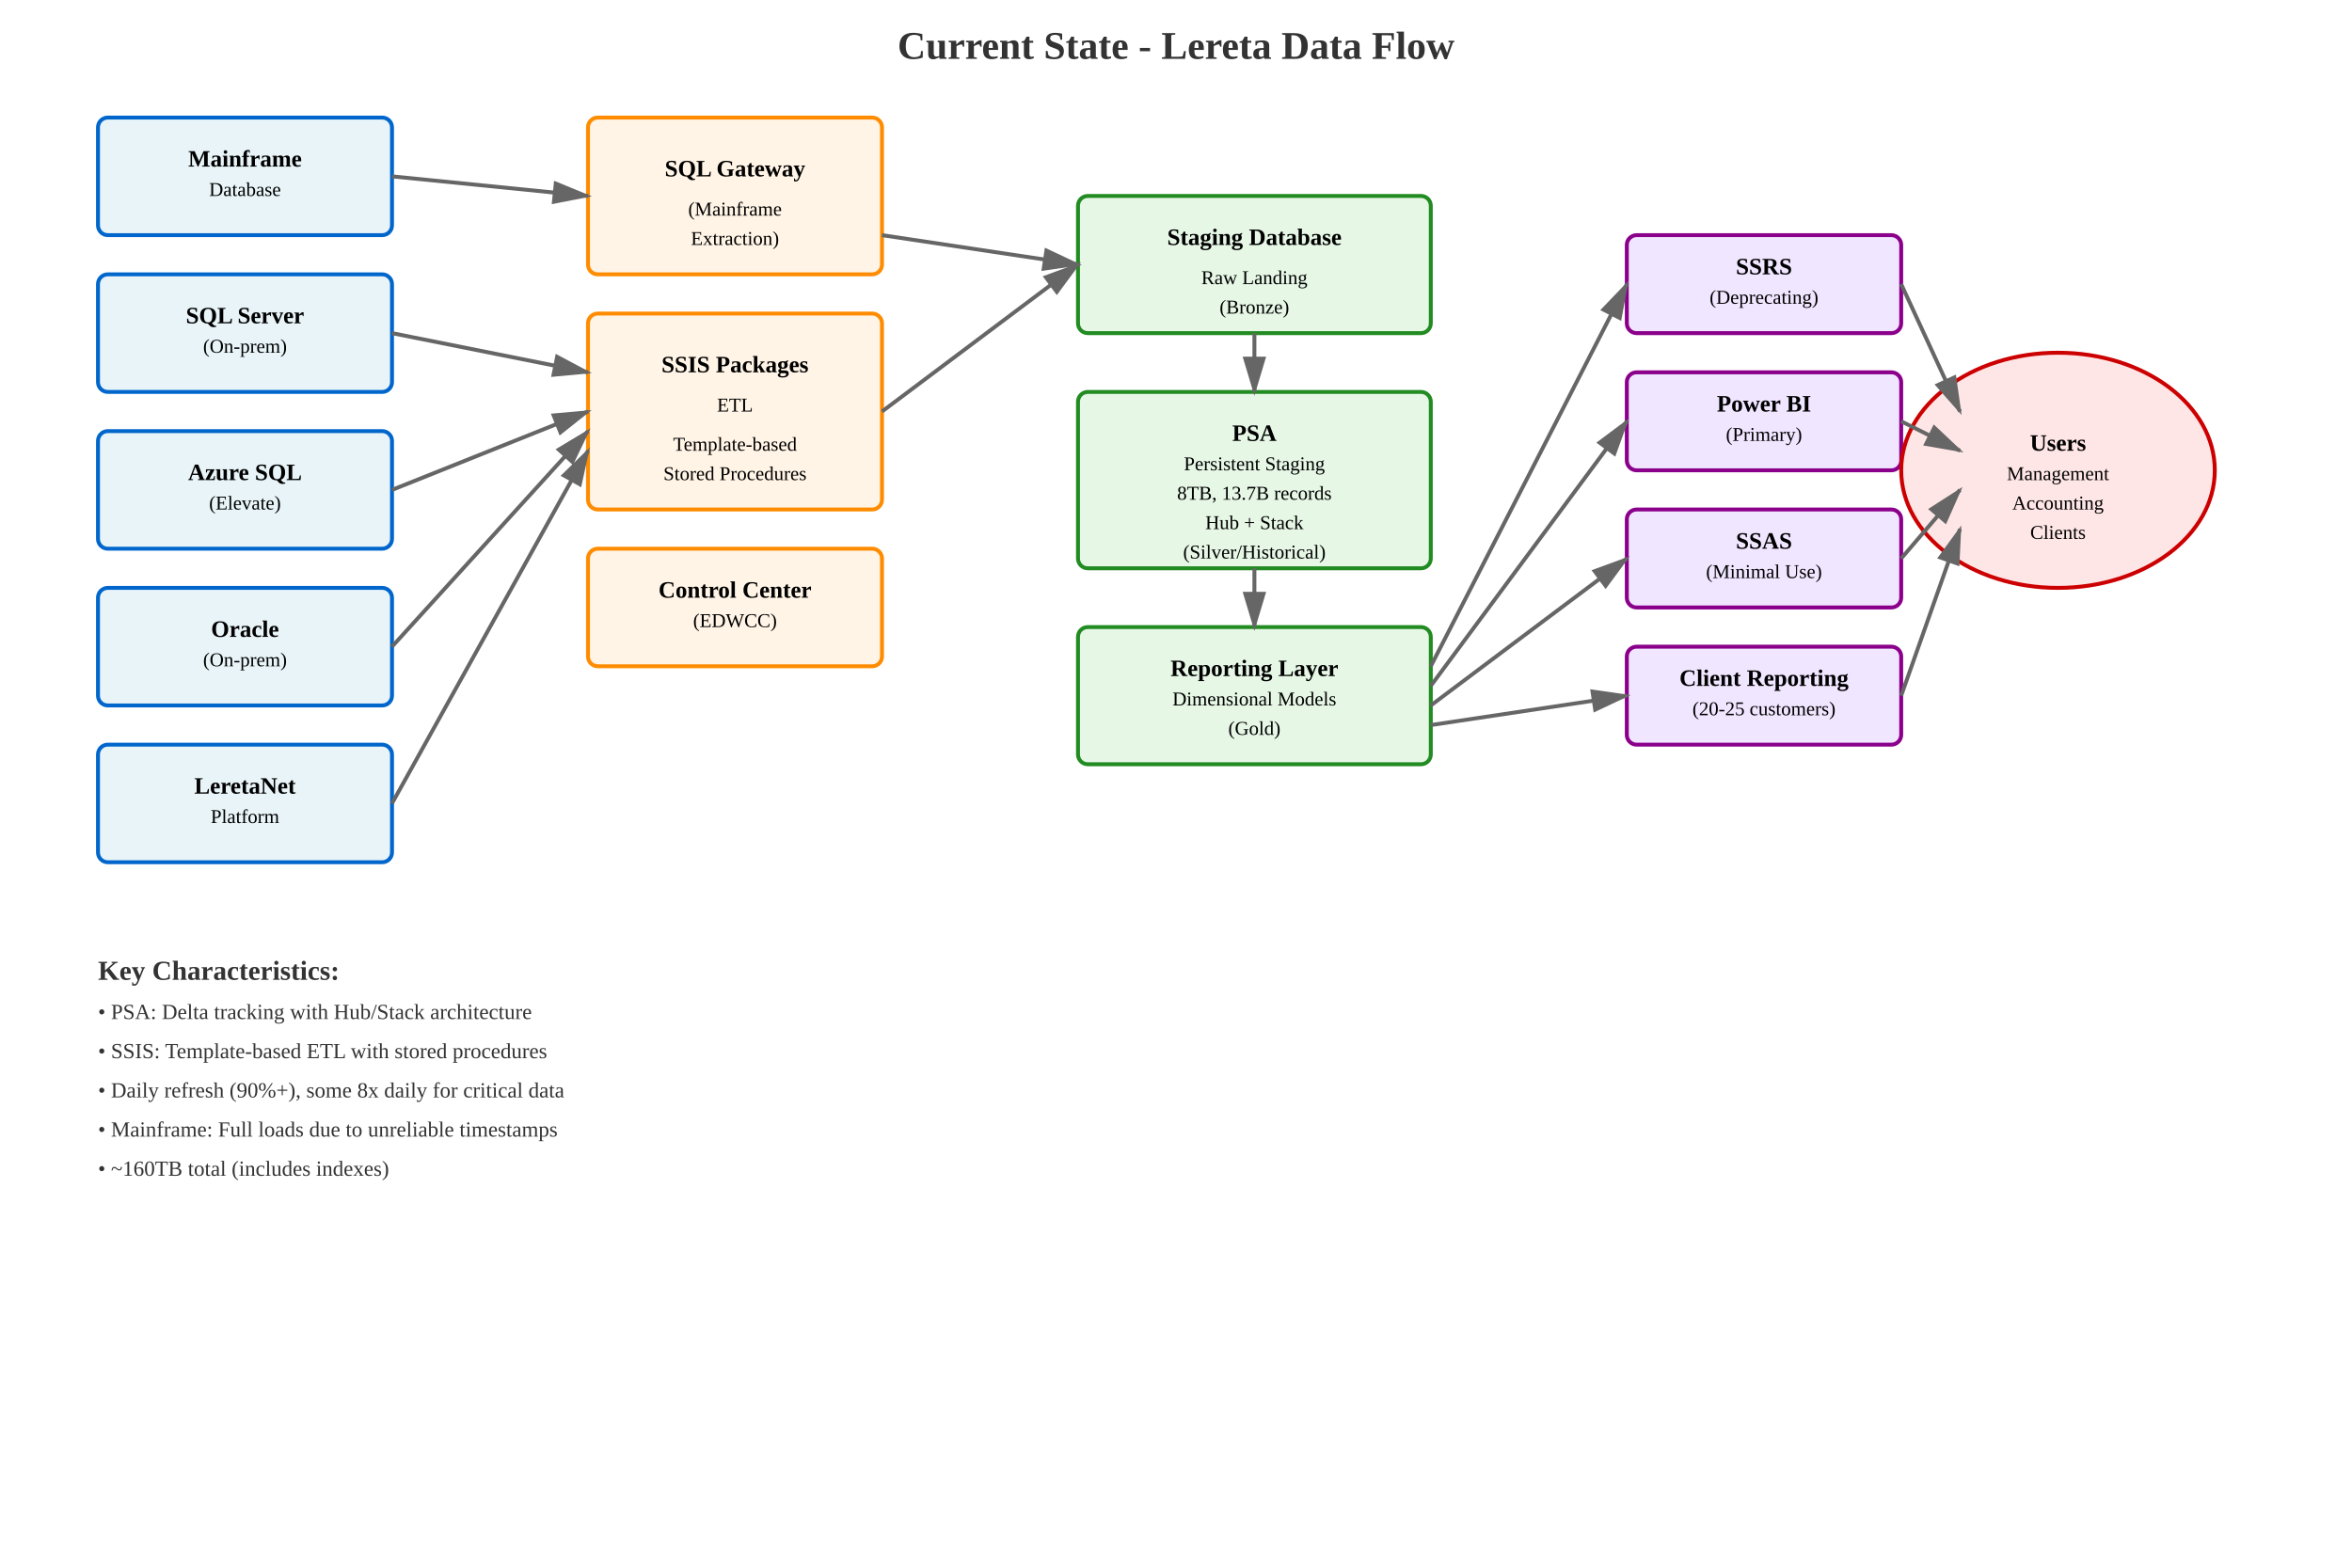
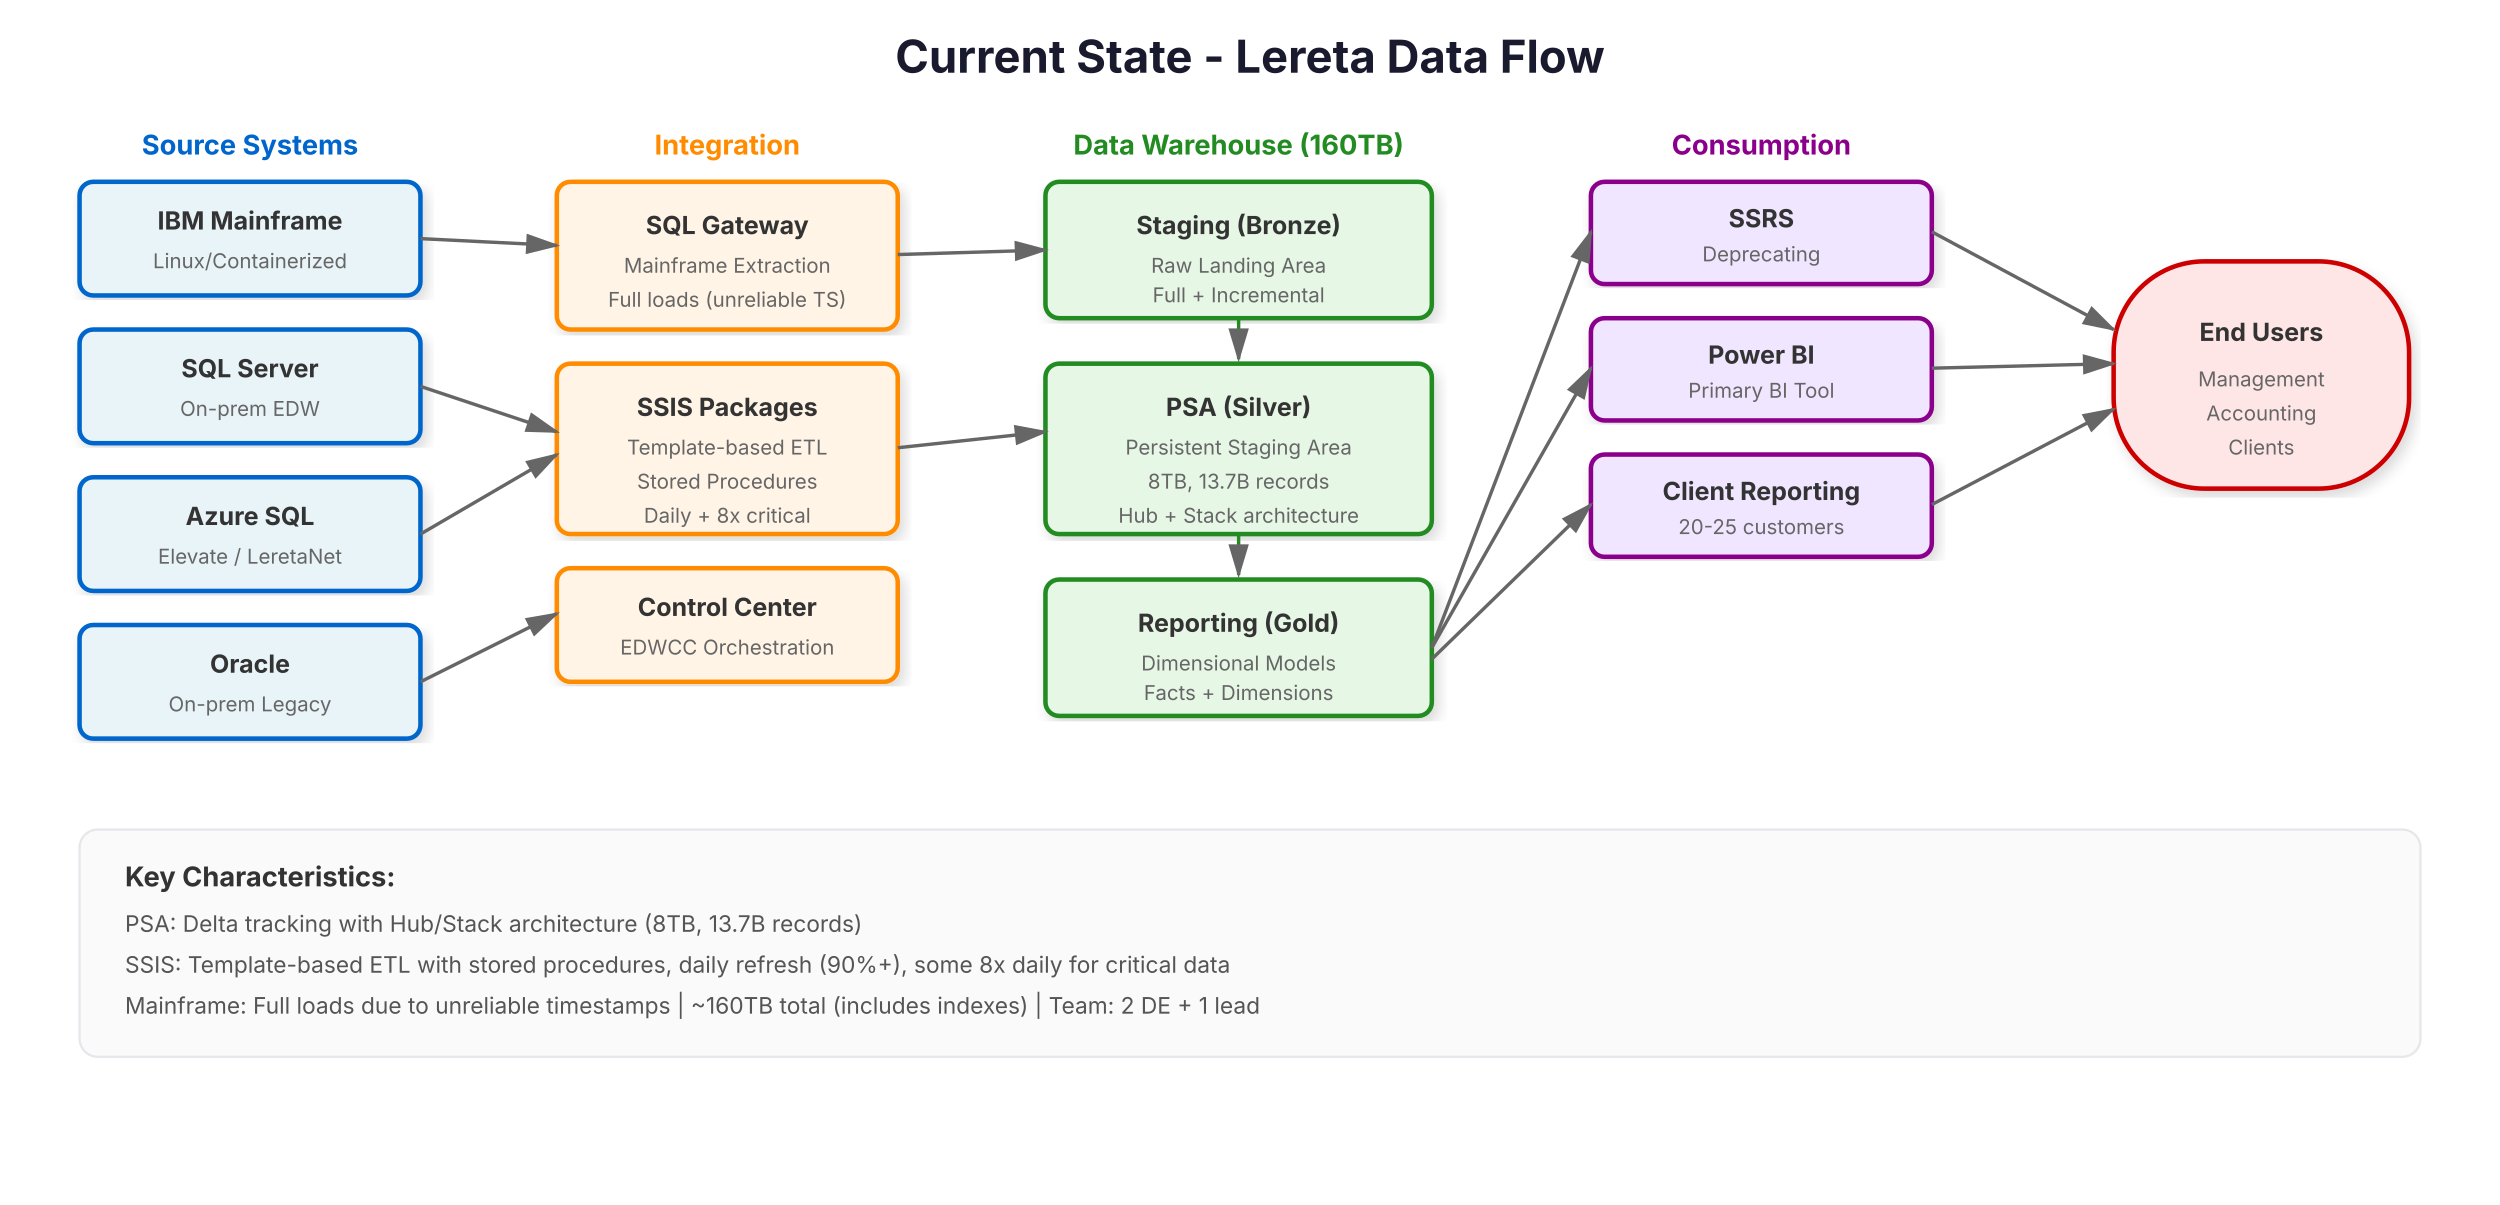
- <svg xmlns="http://www.w3.org/2000/svg" viewBox="0 0 1200 800">
-   <text x="600" y="30" font-size="20" font-weight="bold" text-anchor="middle" fill="#333">Current State - Lereta Data Flow</text>
-   <rect x="50" y="60" width="150" height="60" fill="#E8F4F8" stroke="#0066CC" stroke-width="2" rx="5" />
-   <text x="125" y="85" font-size="12" font-weight="bold" text-anchor="middle">Mainframe</text>
-   <text x="125" y="100" font-size="10" text-anchor="middle">Database</text>
-   <rect x="50" y="140" width="150" height="60" fill="#E8F4F8" stroke="#0066CC" stroke-width="2" rx="5" />
-   <text x="125" y="165" font-size="12" font-weight="bold" text-anchor="middle">SQL Server</text>
-   <text x="125" y="180" font-size="10" text-anchor="middle">(On-prem)</text>
-   <rect x="50" y="220" width="150" height="60" fill="#E8F4F8" stroke="#0066CC" stroke-width="2" rx="5" />
-   <text x="125" y="245" font-size="12" font-weight="bold" text-anchor="middle">Azure SQL</text>
-   <text x="125" y="260" font-size="10" text-anchor="middle">(Elevate)</text>
-   <rect x="50" y="300" width="150" height="60" fill="#E8F4F8" stroke="#0066CC" stroke-width="2" rx="5" />
-   <text x="125" y="325" font-size="12" font-weight="bold" text-anchor="middle">Oracle</text>
-   <text x="125" y="340" font-size="10" text-anchor="middle">(On-prem)</text>
-   <rect x="50" y="380" width="150" height="60" fill="#E8F4F8" stroke="#0066CC" stroke-width="2" rx="5" />
-   <text x="125" y="405" font-size="12" font-weight="bold" text-anchor="middle">LeretaNet</text>
-   <text x="125" y="420" font-size="10" text-anchor="middle">Platform</text>
-   <rect x="300" y="60" width="150" height="80" fill="#FFF4E6" stroke="#FF8C00" stroke-width="2" rx="5" />
-   <text x="375" y="90" font-size="12" font-weight="bold" text-anchor="middle">SQL Gateway</text>
-   <text x="375" y="110" font-size="10" text-anchor="middle">(Mainframe</text>
-   <text x="375" y="125" font-size="10" text-anchor="middle">Extraction)</text>
-   <rect x="300" y="160" width="150" height="100" fill="#FFF4E6" stroke="#FF8C00" stroke-width="2" rx="5" />
-   <text x="375" y="190" font-size="12" font-weight="bold" text-anchor="middle">SSIS Packages</text>
-   <text x="375" y="210" font-size="10" text-anchor="middle">ETL</text>
-   <text x="375" y="230" font-size="10" text-anchor="middle">Template-based</text>
-   <text x="375" y="245" font-size="10" text-anchor="middle">Stored Procedures</text>
-   <rect x="300" y="280" width="150" height="60" fill="#FFF4E6" stroke="#FF8C00" stroke-width="2" rx="5" />
-   <text x="375" y="305" font-size="12" font-weight="bold" text-anchor="middle">Control Center</text>
-   <text x="375" y="320" font-size="10" text-anchor="middle">(EDWCC)</text>
-   <rect x="550" y="100" width="180" height="70" fill="#E6F7E6" stroke="#228B22" stroke-width="2" rx="5" />
-   <text x="640" y="125" font-size="12" font-weight="bold" text-anchor="middle">Staging Database</text>
-   <text x="640" y="145" font-size="10" text-anchor="middle">Raw Landing</text>
-   <text x="640" y="160" font-size="10" text-anchor="middle">(Bronze)</text>
-   <rect x="550" y="200" width="180" height="90" fill="#E6F7E6" stroke="#228B22" stroke-width="2" rx="5" />
-   <text x="640" y="225" font-size="12" font-weight="bold" text-anchor="middle">PSA</text>
-   <text x="640" y="240" font-size="10" text-anchor="middle">Persistent Staging</text>
-   <text x="640" y="255" font-size="10" text-anchor="middle">8TB, 13.7B records</text>
-   <text x="640" y="270" font-size="10" text-anchor="middle">Hub + Stack</text>
-   <text x="640" y="285" font-size="10" text-anchor="middle">(Silver/Historical)</text>
-   <rect x="550" y="320" width="180" height="70" fill="#E6F7E6" stroke="#228B22" stroke-width="2" rx="5" />
-   <text x="640" y="345" font-size="12" font-weight="bold" text-anchor="middle">Reporting Layer</text>
-   <text x="640" y="360" font-size="10" text-anchor="middle">Dimensional Models</text>
-   <text x="640" y="375" font-size="10" text-anchor="middle">(Gold)</text>
-   <rect x="830" y="120" width="140" height="50" fill="#F0E6FF" stroke="#8B008B" stroke-width="2" rx="5" />
-   <text x="900" y="140" font-size="12" font-weight="bold" text-anchor="middle">SSRS</text>
-   <text x="900" y="155" font-size="10" text-anchor="middle">(Deprecating)</text>
-   <rect x="830" y="190" width="140" height="50" fill="#F0E6FF" stroke="#8B008B" stroke-width="2" rx="5" />
-   <text x="900" y="210" font-size="12" font-weight="bold" text-anchor="middle">Power BI</text>
-   <text x="900" y="225" font-size="10" text-anchor="middle">(Primary)</text>
-   <rect x="830" y="260" width="140" height="50" fill="#F0E6FF" stroke="#8B008B" stroke-width="2" rx="5" />
-   <text x="900" y="280" font-size="12" font-weight="bold" text-anchor="middle">SSAS</text>
-   <text x="900" y="295" font-size="10" text-anchor="middle">(Minimal Use)</text>
-   <rect x="830" y="330" width="140" height="50" fill="#F0E6FF" stroke="#8B008B" stroke-width="2" rx="5" />
-   <text x="900" y="350" font-size="12" font-weight="bold" text-anchor="middle">Client Reporting</text>
-   <text x="900" y="365" font-size="10" text-anchor="middle">(20-25 customers)</text>
-   <ellipse cx="1050" cy="240" rx="80" ry="60" fill="#FFE6E6" stroke="#CC0000" stroke-width="2" />
-   <text x="1050" y="230" font-size="12" font-weight="bold" text-anchor="middle">Users</text>
-   <text x="1050" y="245" font-size="10" text-anchor="middle">Management</text>
-   <text x="1050" y="260" font-size="10" text-anchor="middle">Accounting</text>
-   <text x="1050" y="275" font-size="10" text-anchor="middle">Clients</text>
+ <svg xmlns="http://www.w3.org/2000/svg" viewBox="0 0 1100 530">
  <defs>
+     <filter id="shadow" x="-4%" y="-4%" width="108%" height="108%">
+       <feDropShadow dx="2" dy="3" stdDeviation="3" flood-opacity="0.15" />
+     </filter>
    <marker id="arrowhead" markerWidth="10" markerHeight="10" refX="9" refY="3" orient="auto">
      <polygon points="0 0, 10 3, 0 6" fill="#666" />
    </marker>
  </defs>
-   <line x1="200" y1="90" x2="300" y2="100" stroke="#666" stroke-width="2" marker-end="url(#arrowhead)" />
-   <line x1="200" y1="170" x2="300" y2="190" stroke="#666" stroke-width="2" marker-end="url(#arrowhead)" />
-   <line x1="200" y1="250" x2="300" y2="210" stroke="#666" stroke-width="2" marker-end="url(#arrowhead)" />
-   <line x1="200" y1="330" x2="300" y2="220" stroke="#666" stroke-width="2" marker-end="url(#arrowhead)" />
-   <line x1="200" y1="410" x2="300" y2="230" stroke="#666" stroke-width="2" marker-end="url(#arrowhead)" />
-   <line x1="450" y1="120" x2="550" y2="135" stroke="#666" stroke-width="2" marker-end="url(#arrowhead)" />
-   <line x1="450" y1="210" x2="550" y2="135" stroke="#666" stroke-width="2" marker-end="url(#arrowhead)" />
-   <line x1="640" y1="170" x2="640" y2="200" stroke="#666" stroke-width="2" marker-end="url(#arrowhead)" />
-   <line x1="640" y1="290" x2="640" y2="320" stroke="#666" stroke-width="2" marker-end="url(#arrowhead)" />
-   <line x1="730" y1="340" x2="830" y2="145" stroke="#666" stroke-width="2" marker-end="url(#arrowhead)" />
-   <line x1="730" y1="350" x2="830" y2="215" stroke="#666" stroke-width="2" marker-end="url(#arrowhead)" />
-   <line x1="730" y1="360" x2="830" y2="285" stroke="#666" stroke-width="2" marker-end="url(#arrowhead)" />
-   <line x1="730" y1="370" x2="830" y2="355" stroke="#666" stroke-width="2" marker-end="url(#arrowhead)" />
-   <line x1="970" y1="145" x2="1000" y2="210" stroke="#666" stroke-width="2" marker-end="url(#arrowhead)" />
-   <line x1="970" y1="215" x2="1000" y2="230" stroke="#666" stroke-width="2" marker-end="url(#arrowhead)" />
-   <line x1="970" y1="285" x2="1000" y2="250" stroke="#666" stroke-width="2" marker-end="url(#arrowhead)" />
-   <line x1="970" y1="355" x2="1000" y2="270" stroke="#666" stroke-width="2" marker-end="url(#arrowhead)" />
-   <text x="50" y="500" font-size="14" font-weight="bold" fill="#333">Key Characteristics:</text>
-   <text x="50" y="520" font-size="11" fill="#333">• PSA: Delta tracking with Hub/Stack architecture</text>
-   <text x="50" y="540" font-size="11" fill="#333">• SSIS: Template-based ETL with stored procedures</text>
-   <text x="50" y="560" font-size="11" fill="#333">• Daily refresh (90%+), some 8x daily for critical data</text>
-   <text x="50" y="580" font-size="11" fill="#333">• Mainframe: Full loads due to unreliable timestamps</text>
-   <text x="50" y="600" font-size="11" fill="#333">• ~160TB total (includes indexes)</text>
+   <text x="550" y="32" font-family="Inter, Arial, sans-serif" font-size="20" font-weight="bold" text-anchor="middle" fill="#1a1a2e">Current State - Lereta Data Flow</text>
+   <text x="110" y="68" font-family="Inter, Arial, sans-serif" font-size="12" font-weight="bold" text-anchor="middle" fill="#0066CC">Source Systems</text>
+   <rect x="35" y="80" width="150" height="50" fill="#E8F4F8" stroke="#0066CC" stroke-width="2" rx="6" filter="url(#shadow)" />
+   <text x="110" y="101" font-family="Inter, Arial, sans-serif" font-size="11" font-weight="bold" text-anchor="middle" fill="#333">IBM Mainframe</text>
+   <text x="110" y="118" font-family="Inter, Arial, sans-serif" font-size="9" text-anchor="middle" fill="#666">Linux/Containerized</text>
+   <rect x="35" y="145" width="150" height="50" fill="#E8F4F8" stroke="#0066CC" stroke-width="2" rx="6" filter="url(#shadow)" />
+   <text x="110" y="166" font-family="Inter, Arial, sans-serif" font-size="11" font-weight="bold" text-anchor="middle" fill="#333">SQL Server</text>
+   <text x="110" y="183" font-family="Inter, Arial, sans-serif" font-size="9" text-anchor="middle" fill="#666">On-prem EDW</text>
+   <rect x="35" y="210" width="150" height="50" fill="#E8F4F8" stroke="#0066CC" stroke-width="2" rx="6" filter="url(#shadow)" />
+   <text x="110" y="231" font-family="Inter, Arial, sans-serif" font-size="11" font-weight="bold" text-anchor="middle" fill="#333">Azure SQL</text>
+   <text x="110" y="248" font-family="Inter, Arial, sans-serif" font-size="9" text-anchor="middle" fill="#666">Elevate / LeretaNet</text>
+   <rect x="35" y="275" width="150" height="50" fill="#E8F4F8" stroke="#0066CC" stroke-width="2" rx="6" filter="url(#shadow)" />
+   <text x="110" y="296" font-family="Inter, Arial, sans-serif" font-size="11" font-weight="bold" text-anchor="middle" fill="#333">Oracle</text>
+   <text x="110" y="313" font-family="Inter, Arial, sans-serif" font-size="9" text-anchor="middle" fill="#666">On-prem Legacy</text>
+   <text x="320" y="68" font-family="Inter, Arial, sans-serif" font-size="12" font-weight="bold" text-anchor="middle" fill="#FF8C00">Integration</text>
+   <rect x="245" y="80" width="150" height="65" fill="#FFF4E6" stroke="#FF8C00" stroke-width="2" rx="6" filter="url(#shadow)" />
+   <text x="320" y="103" font-family="Inter, Arial, sans-serif" font-size="11" font-weight="bold" text-anchor="middle" fill="#333">SQL Gateway</text>
+   <text x="320" y="120" font-family="Inter, Arial, sans-serif" font-size="9" text-anchor="middle" fill="#666">Mainframe Extraction</text>
+   <text x="320" y="135" font-family="Inter, Arial, sans-serif" font-size="9" text-anchor="middle" fill="#666">Full loads (unreliable TS)</text>
+   <rect x="245" y="160" width="150" height="75" fill="#FFF4E6" stroke="#FF8C00" stroke-width="2" rx="6" filter="url(#shadow)" />
+   <text x="320" y="183" font-family="Inter, Arial, sans-serif" font-size="11" font-weight="bold" text-anchor="middle" fill="#333">SSIS Packages</text>
+   <text x="320" y="200" font-family="Inter, Arial, sans-serif" font-size="9" text-anchor="middle" fill="#666">Template-based ETL</text>
+   <text x="320" y="215" font-family="Inter, Arial, sans-serif" font-size="9" text-anchor="middle" fill="#666">Stored Procedures</text>
+   <text x="320" y="230" font-family="Inter, Arial, sans-serif" font-size="9" text-anchor="middle" fill="#666">Daily + 8x critical</text>
+   <rect x="245" y="250" width="150" height="50" fill="#FFF4E6" stroke="#FF8C00" stroke-width="2" rx="6" filter="url(#shadow)" />
+   <text x="320" y="271" font-family="Inter, Arial, sans-serif" font-size="11" font-weight="bold" text-anchor="middle" fill="#333">Control Center</text>
+   <text x="320" y="288" font-family="Inter, Arial, sans-serif" font-size="9" text-anchor="middle" fill="#666">EDWCC Orchestration</text>
+   <text x="545" y="68" font-family="Inter, Arial, sans-serif" font-size="12" font-weight="bold" text-anchor="middle" fill="#228B22">Data Warehouse (160TB)</text>
+   <rect x="460" y="80" width="170" height="60" fill="#E6F7E6" stroke="#228B22" stroke-width="2" rx="6" filter="url(#shadow)" />
+   <text x="545" y="103" font-family="Inter, Arial, sans-serif" font-size="11" font-weight="bold" text-anchor="middle" fill="#333">Staging (Bronze)</text>
+   <text x="545" y="120" font-family="Inter, Arial, sans-serif" font-size="9" text-anchor="middle" fill="#666">Raw Landing Area</text>
+   <text x="545" y="133" font-family="Inter, Arial, sans-serif" font-size="9" text-anchor="middle" fill="#666">Full + Incremental</text>
+   <line x1="545" y1="140" x2="545" y2="158" stroke="#228B22" stroke-width="1.5" marker-end="url(#arrowhead)" />
+   <rect x="460" y="160" width="170" height="75" fill="#E6F7E6" stroke="#228B22" stroke-width="2" rx="6" filter="url(#shadow)" />
+   <text x="545" y="183" font-family="Inter, Arial, sans-serif" font-size="11" font-weight="bold" text-anchor="middle" fill="#333">PSA (Silver)</text>
+   <text x="545" y="200" font-family="Inter, Arial, sans-serif" font-size="9" text-anchor="middle" fill="#666">Persistent Staging Area</text>
+   <text x="545" y="215" font-family="Inter, Arial, sans-serif" font-size="9" text-anchor="middle" fill="#666">8TB, 13.7B records</text>
+   <text x="545" y="230" font-family="Inter, Arial, sans-serif" font-size="9" text-anchor="middle" fill="#666">Hub + Stack architecture</text>
+   <line x1="545" y1="235" x2="545" y2="253" stroke="#228B22" stroke-width="1.5" marker-end="url(#arrowhead)" />
+   <rect x="460" y="255" width="170" height="60" fill="#E6F7E6" stroke="#228B22" stroke-width="2" rx="6" filter="url(#shadow)" />
+   <text x="545" y="278" font-family="Inter, Arial, sans-serif" font-size="11" font-weight="bold" text-anchor="middle" fill="#333">Reporting (Gold)</text>
+   <text x="545" y="295" font-family="Inter, Arial, sans-serif" font-size="9" text-anchor="middle" fill="#666">Dimensional Models</text>
+   <text x="545" y="308" font-family="Inter, Arial, sans-serif" font-size="9" text-anchor="middle" fill="#666">Facts + Dimensions</text>
+   <text x="775" y="68" font-family="Inter, Arial, sans-serif" font-size="12" font-weight="bold" text-anchor="middle" fill="#8B008B">Consumption</text>
+   <rect x="700" y="80" width="150" height="45" fill="#F0E6FF" stroke="#8B008B" stroke-width="2" rx="6" filter="url(#shadow)" />
+   <text x="775" y="100" font-family="Inter, Arial, sans-serif" font-size="11" font-weight="bold" text-anchor="middle" fill="#333">SSRS</text>
+   <text x="775" y="115" font-family="Inter, Arial, sans-serif" font-size="9" text-anchor="middle" fill="#666">Deprecating</text>
+   <rect x="700" y="140" width="150" height="45" fill="#F0E6FF" stroke="#8B008B" stroke-width="2" rx="6" filter="url(#shadow)" />
+   <text x="775" y="160" font-family="Inter, Arial, sans-serif" font-size="11" font-weight="bold" text-anchor="middle" fill="#333">Power BI</text>
+   <text x="775" y="175" font-family="Inter, Arial, sans-serif" font-size="9" text-anchor="middle" fill="#666">Primary BI Tool</text>
+   <rect x="700" y="200" width="150" height="45" fill="#F0E6FF" stroke="#8B008B" stroke-width="2" rx="6" filter="url(#shadow)" />
+   <text x="775" y="220" font-family="Inter, Arial, sans-serif" font-size="11" font-weight="bold" text-anchor="middle" fill="#333">Client Reporting</text>
+   <text x="775" y="235" font-family="Inter, Arial, sans-serif" font-size="9" text-anchor="middle" fill="#666">20-25 customers</text>
+   <rect x="930" y="115" width="130" height="100" rx="40" fill="#FFE6E6" stroke="#CC0000" stroke-width="2" filter="url(#shadow)" />
+   <text x="995" y="150" font-family="Inter, Arial, sans-serif" font-size="11" font-weight="bold" text-anchor="middle" fill="#333">End Users</text>
+   <text x="995" y="170" font-family="Inter, Arial, sans-serif" font-size="9" text-anchor="middle" fill="#666">Management</text>
+   <text x="995" y="185" font-family="Inter, Arial, sans-serif" font-size="9" text-anchor="middle" fill="#666">Accounting</text>
+   <text x="995" y="200" font-family="Inter, Arial, sans-serif" font-size="9" text-anchor="middle" fill="#666">Clients</text>
+   <line x1="185" y1="105" x2="245" y2="108" stroke="#666" stroke-width="1.5" marker-end="url(#arrowhead)" />
+   <line x1="185" y1="170" x2="245" y2="190" stroke="#666" stroke-width="1.5" marker-end="url(#arrowhead)" />
+   <line x1="185" y1="235" x2="245" y2="200" stroke="#666" stroke-width="1.5" marker-end="url(#arrowhead)" />
+   <line x1="185" y1="300" x2="245" y2="270" stroke="#666" stroke-width="1.5" marker-end="url(#arrowhead)" />
+   <line x1="395" y1="112" x2="460" y2="110" stroke="#666" stroke-width="1.5" marker-end="url(#arrowhead)" />
+   <line x1="395" y1="197" x2="460" y2="190" stroke="#666" stroke-width="1.5" marker-end="url(#arrowhead)" />
+   <line x1="630" y1="285" x2="700" y2="102" stroke="#666" stroke-width="1.5" marker-end="url(#arrowhead)" />
+   <line x1="630" y1="285" x2="700" y2="162" stroke="#666" stroke-width="1.5" marker-end="url(#arrowhead)" />
+   <line x1="630" y1="290" x2="700" y2="222" stroke="#666" stroke-width="1.5" marker-end="url(#arrowhead)" />
+   <line x1="850" y1="102" x2="930" y2="145" stroke="#666" stroke-width="1.5" marker-end="url(#arrowhead)" />
+   <line x1="850" y1="162" x2="930" y2="160" stroke="#666" stroke-width="1.5" marker-end="url(#arrowhead)" />
+   <line x1="850" y1="222" x2="930" y2="180" stroke="#666" stroke-width="1.5" marker-end="url(#arrowhead)" />
+   <rect x="35" y="365" width="1030" height="100" rx="8" fill="#FAFAFA" stroke="#E5E7EB" stroke-width="1" />
+   <text x="55" y="390" font-family="Inter, Arial, sans-serif" font-size="12" font-weight="bold" fill="#333">Key Characteristics:</text>
+   <text x="55" y="410" font-family="Inter, Arial, sans-serif" font-size="10" fill="#555">PSA: Delta tracking with Hub/Stack architecture (8TB, 13.7B records)</text>
+   <text x="55" y="428" font-family="Inter, Arial, sans-serif" font-size="10" fill="#555">SSIS: Template-based ETL with stored procedures, daily refresh (90%+), some 8x daily for critical data</text>
+   <text x="55" y="446" font-family="Inter, Arial, sans-serif" font-size="10" fill="#555">Mainframe: Full loads due to unreliable timestamps | ~160TB total (includes indexes) | Team: 2 DE + 1 lead</text>
</svg>
